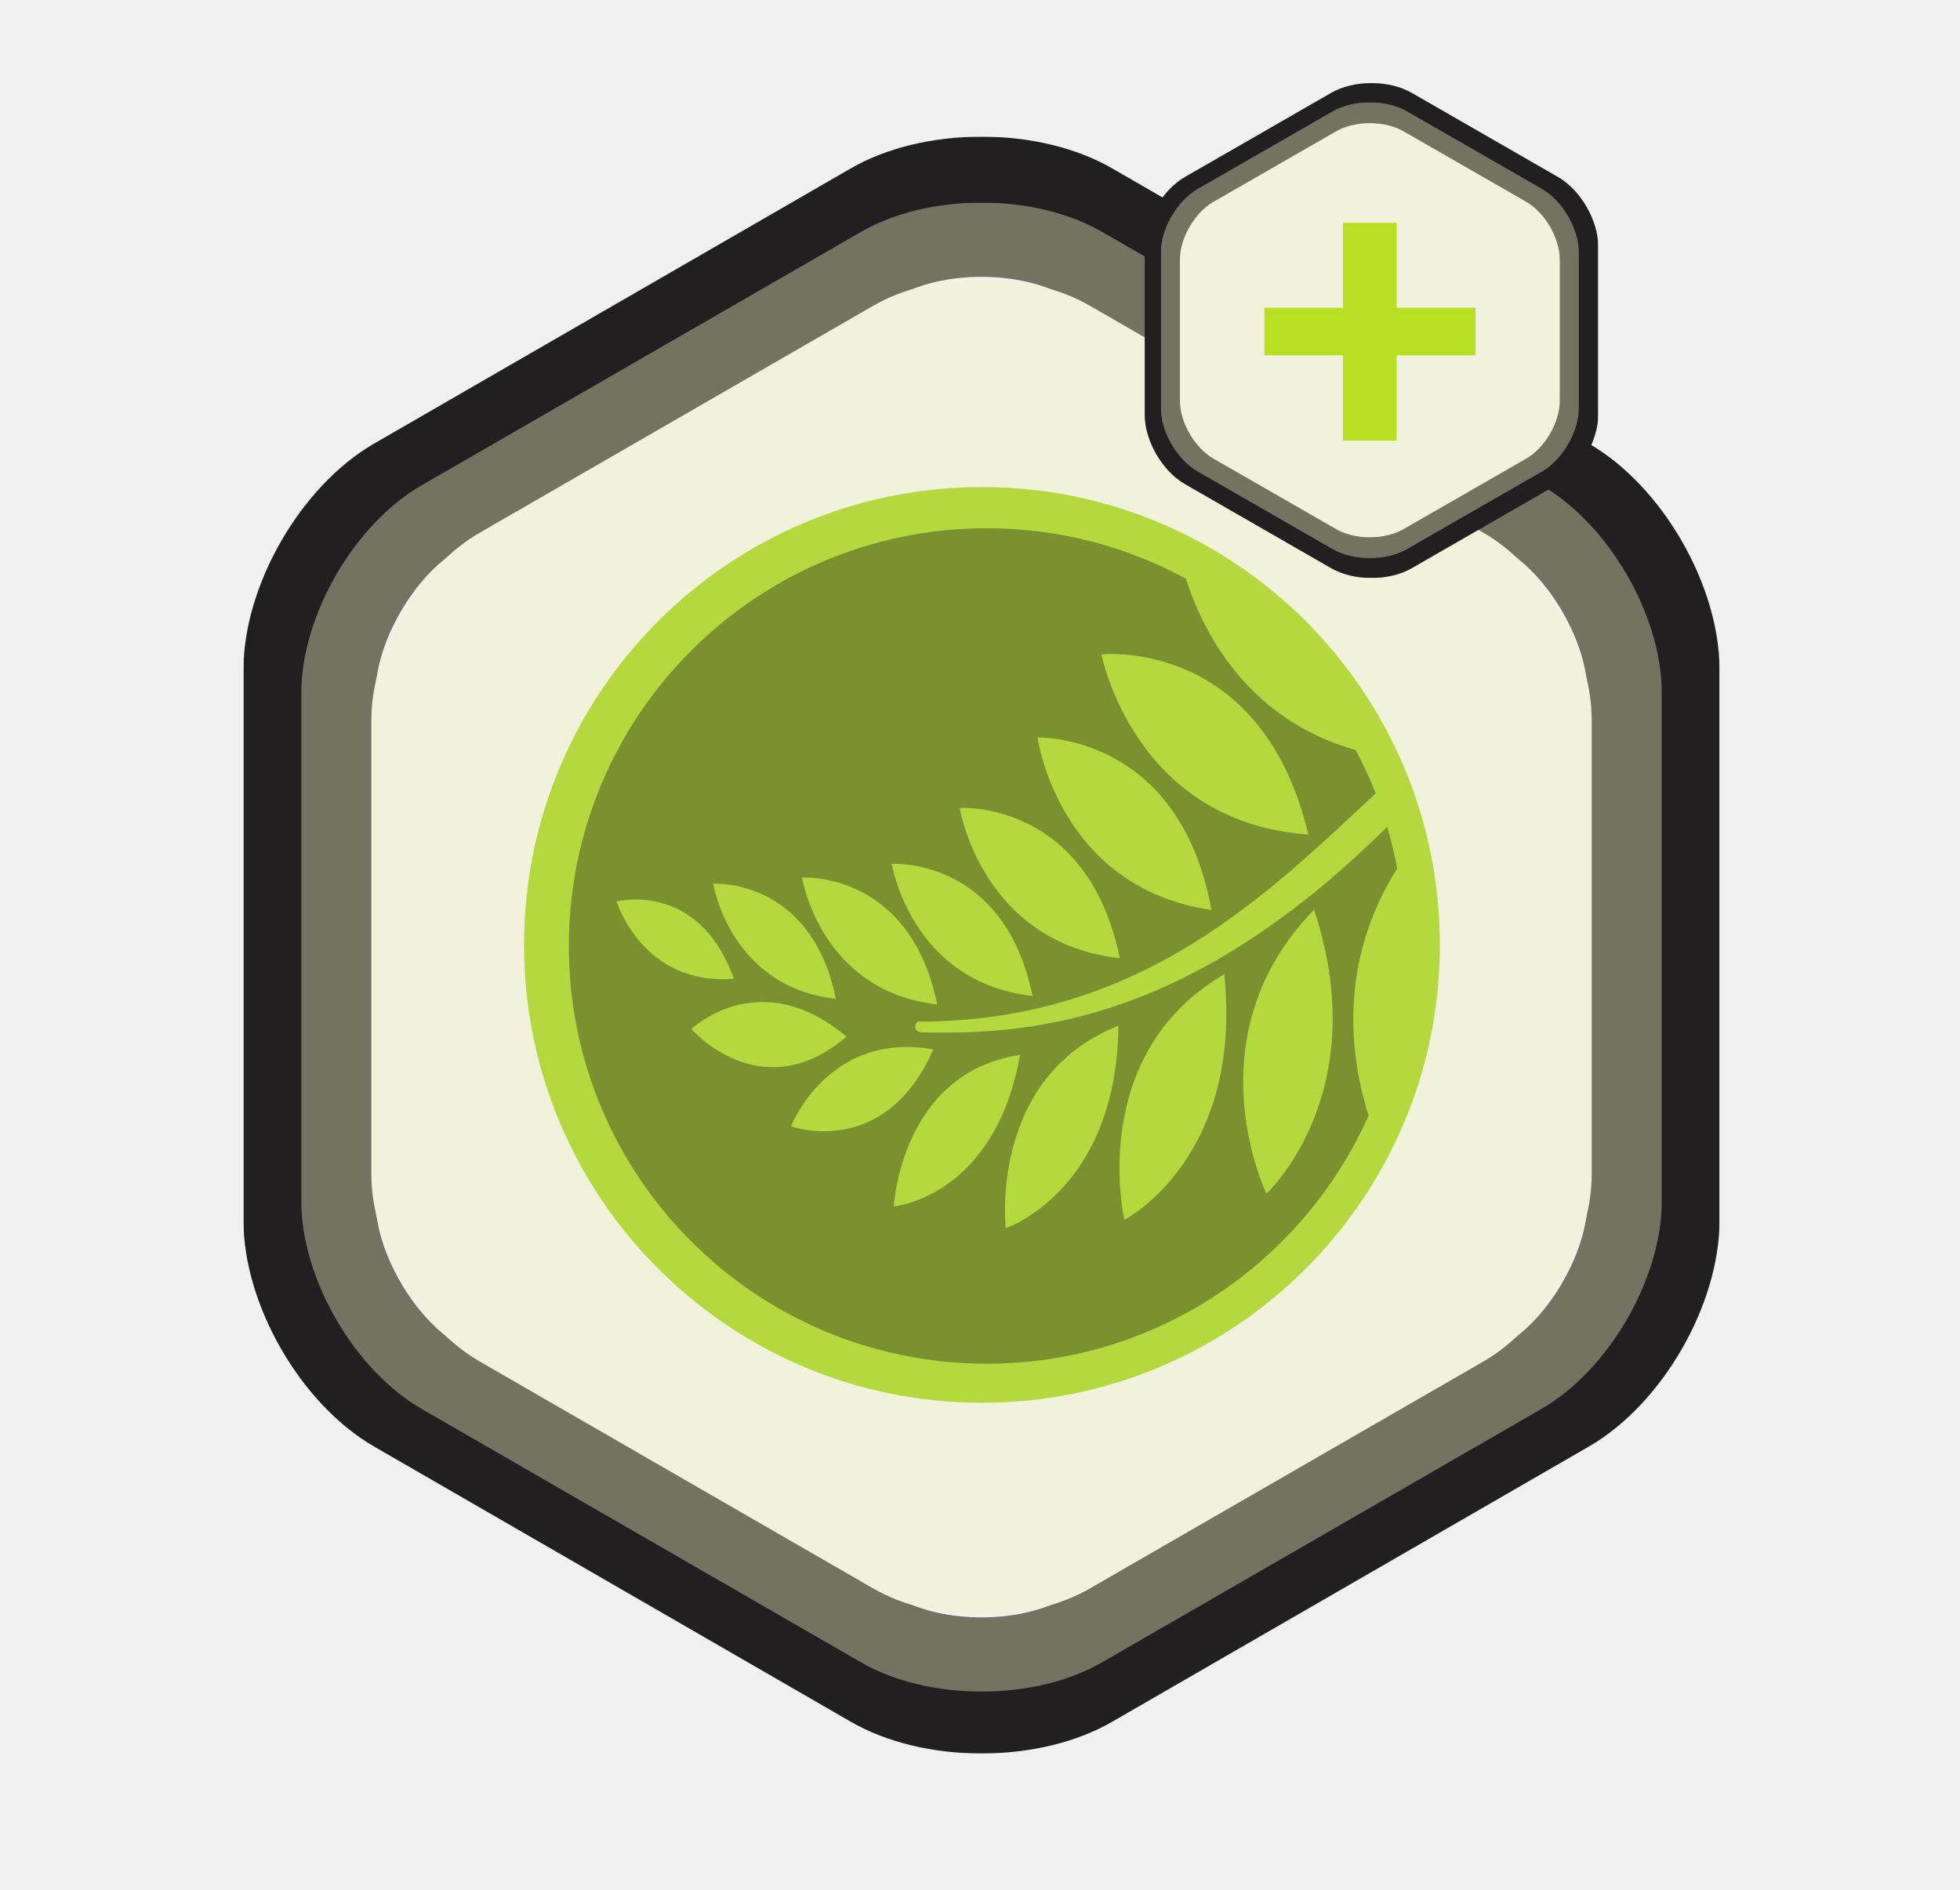
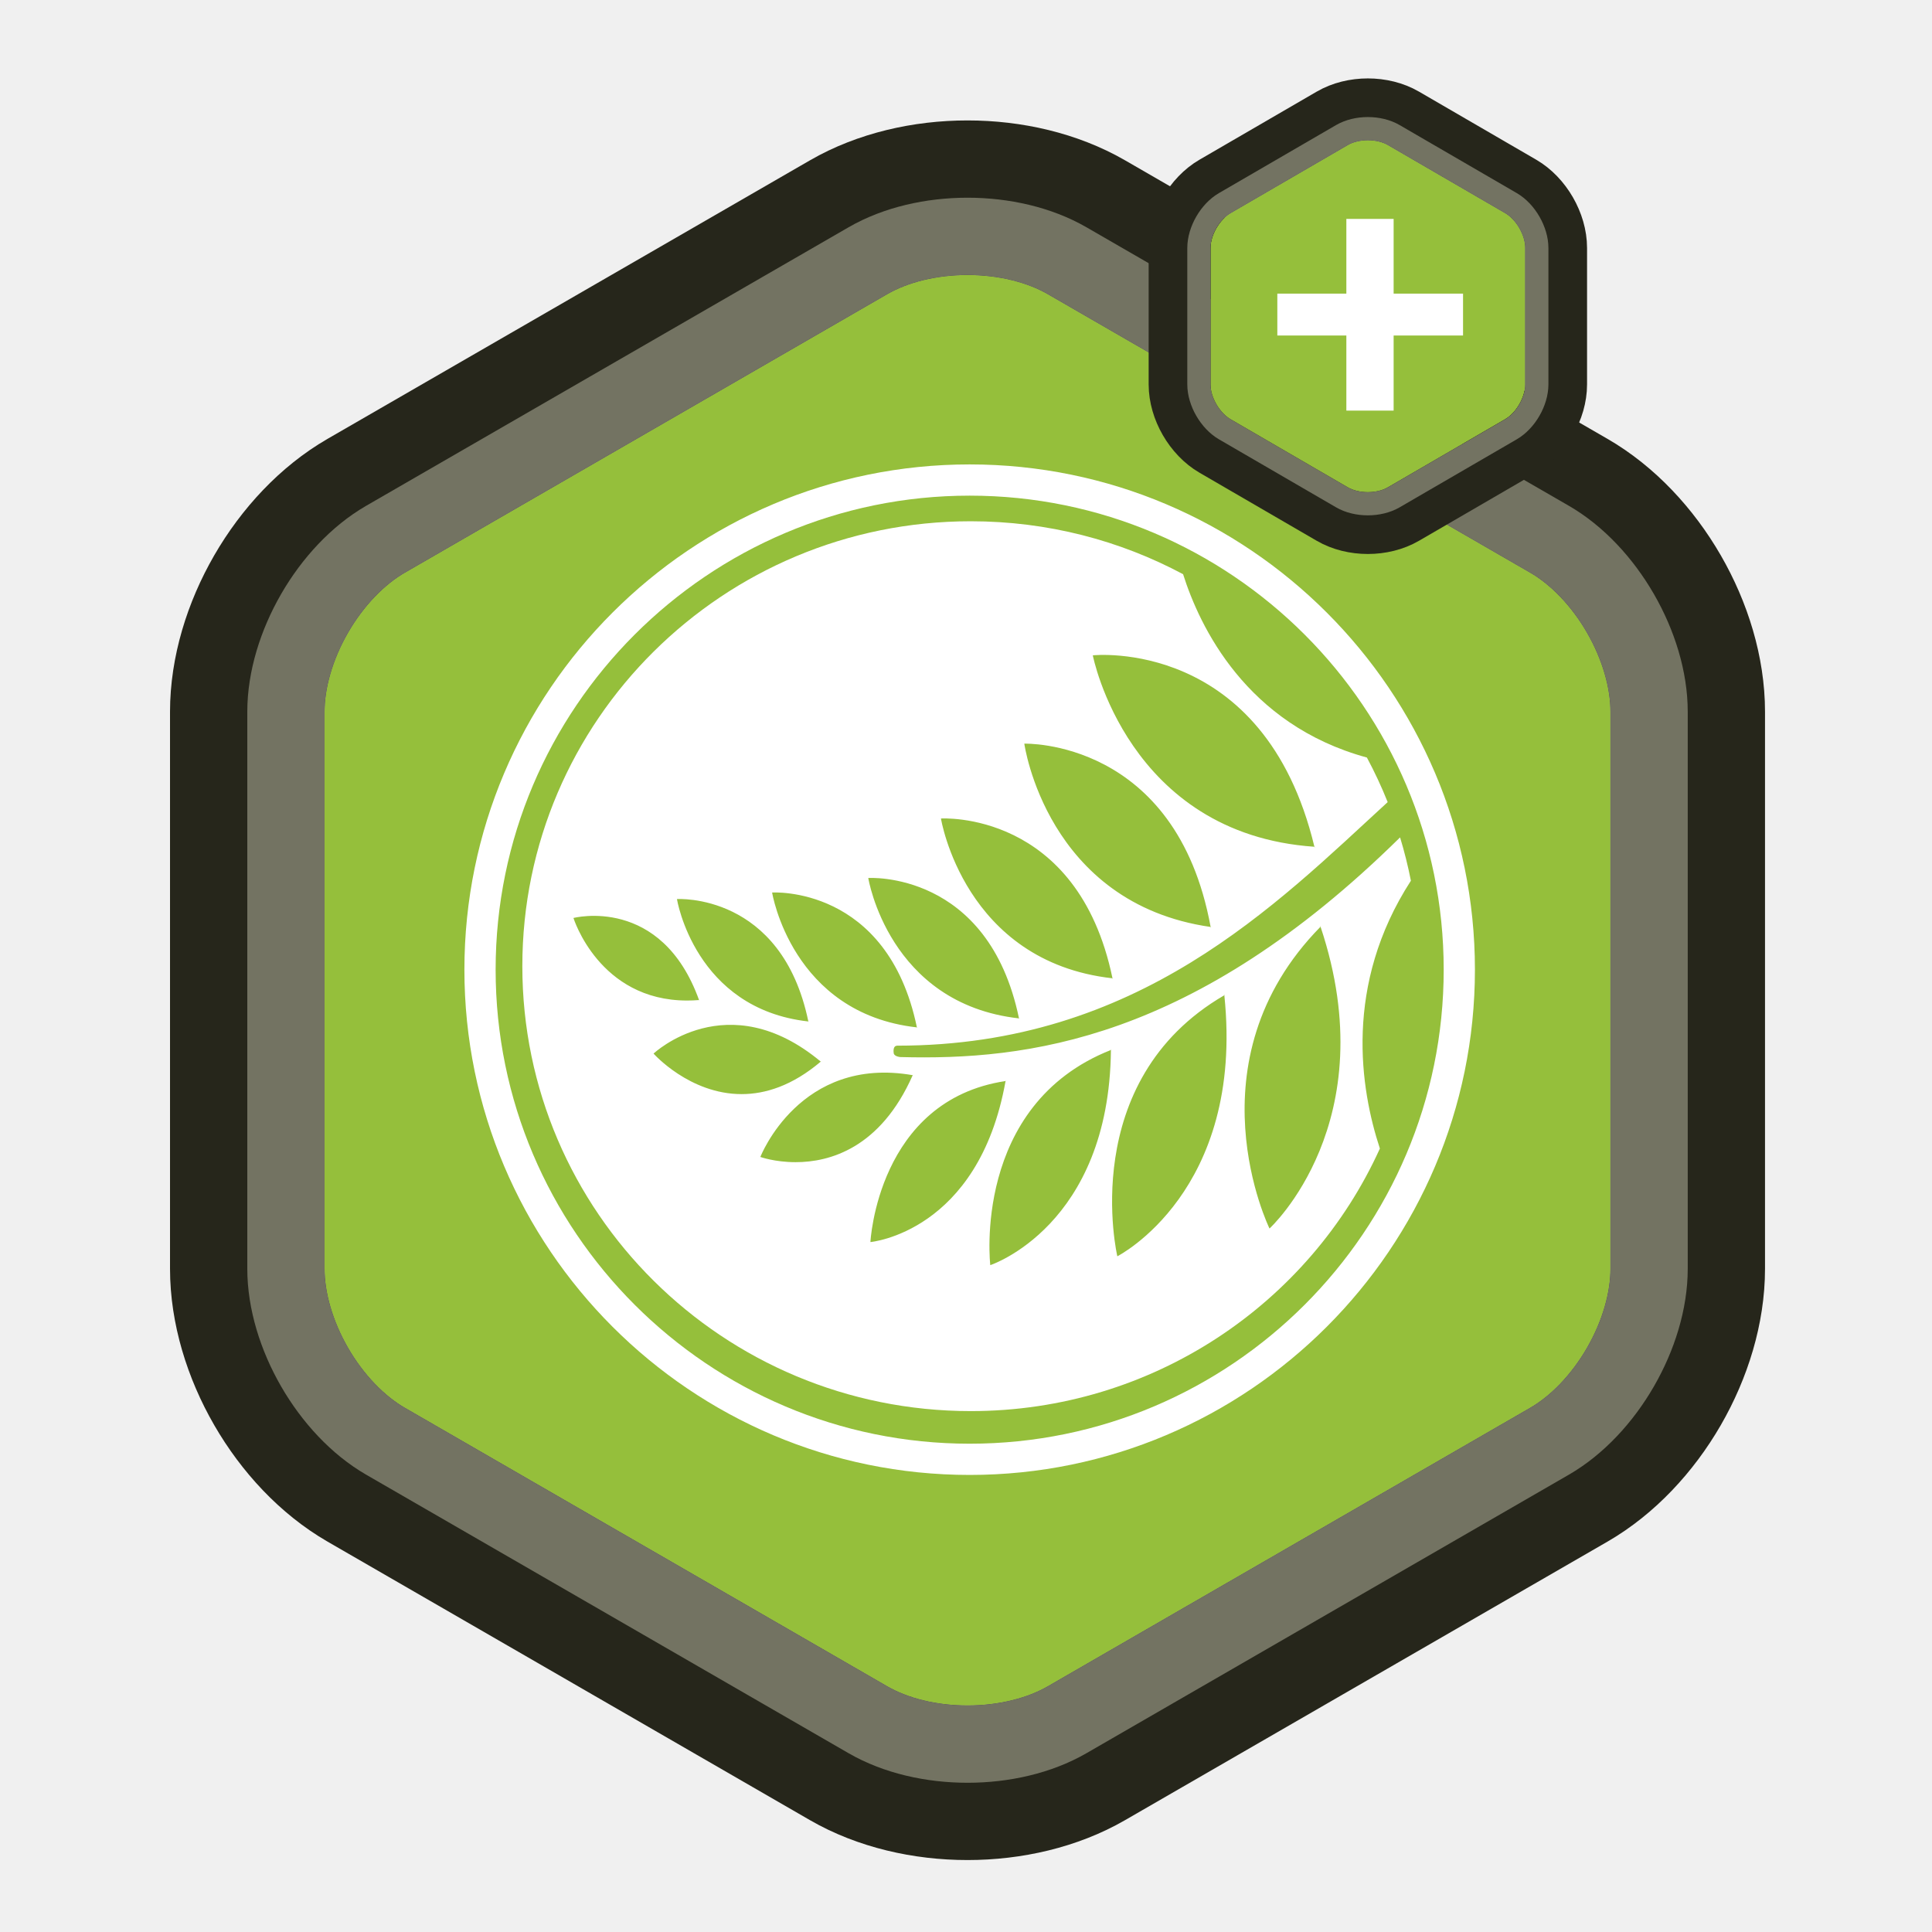
- <svg xmlns="http://www.w3.org/2000/svg" xmlns:xlink="http://www.w3.org/1999/xlink" width="475px" height="458px" viewBox="0 0 475 458" version="1.1">
+ <svg xmlns="http://www.w3.org/2000/svg" xmlns:xlink="http://www.w3.org/1999/xlink" width="250px" height="250px" viewBox="0 0 250 250" version="1.1">
  <defs>
-     <path id="path-1" d="M0,0.123 L357.724,0.123 L357.724,392 L0,392 L0,0.123 Z" />
-     <path id="path-3" d="M0,0.113 L329.746,0.113 L329.746,361 L0,361 L0,0.113 Z" />
-     <path id="path-5" d="M0,0.038 L109.915,0.038 L109.915,120 L0,120 L0,0.038 Z" />
-     <path id="path-7" d="M0.064,0.658 L101.383,0.658 L101.383,111.134 L0.064,111.134 L0.064,0.658 Z" />
+     <path d="M72.807,20.068 C78.545,16.756 87.847,16.755 93.586,20.068 L156.003,56.105 C161.741,59.418 166.392,67.474 166.392,74.1 L166.392,146.173 C166.392,152.799 161.741,160.855 156.003,164.169 L93.586,200.205 C87.848,203.518 78.545,203.518 72.807,200.205 L10.39,164.169 C4.652,160.856 6.9830062e-14,152.799 6.61444209e-14,146.173 L2.60550909e-14,74.1 C2.236966e-14,67.475 4.651,59.418 10.39,56.105 L72.807,20.068 Z" id="path-1" />
+     <path d="M18.4,0.775 C19.836,-0.059 22.153,-0.065 23.6,0.775 L38.764,9.581 C40.2,10.415 41.364,12.43 41.364,14.086 L41.364,31.747 C41.364,33.401 40.211,35.412 38.764,36.252 L23.6,45.058 C22.164,45.892 19.847,45.898 18.4,45.058 L3.236,36.252 C1.8,35.418 0.636,33.403 0.636,31.747 L0.636,14.086 C0.636,12.432 1.789,10.421 3.236,9.581 L18.4,0.775 Z" id="path-2" />
+     <path d="M0.175,57.62 C0.175,89.416 26.154,115.192 58.199,115.192 L58.199,115.192 C81.771,115.192 102.06,101.246 111.142,81.216 L111.142,81.216 C108.613,73.546 106.424,60.051 115.155,46.563 L115.155,46.563 C114.781,44.658 114.313,42.787 113.755,40.954 L113.755,40.954 C86.982,67.338 65.366,69.809 49.092,69.379 L49.092,69.379 C48.941,69.374 48.394,69.286 48.248,68.96 L48.248,68.96 C48.248,68.96 48.011,67.905 48.705,67.905 L48.705,67.905 C79.885,67.905 97.643,49.7 112.151,36.389 L112.151,36.389 C111.359,34.41 110.46,32.485 109.461,30.621 L109.461,30.621 C93.821,26.351 87.811,13.64 85.677,6.899 L85.677,6.899 C77.498,2.527 68.141,0.047 58.199,0.047 L58.199,0.047 C26.154,0.047 0.175,25.823 0.175,57.62 L0.175,57.62 Z M73.994,17.396 C73.994,17.396 96.146,15.004 102.67,42.166 L102.67,42.166 C78.464,40.51 73.994,17.396 73.994,17.396 L73.994,17.396 Z M65.131,28.825 C65.131,28.825 84.771,28.174 89.241,52.545 L89.241,52.545 C67.981,49.492 65.131,28.825 65.131,28.825 L65.131,28.825 Z M54.344,38.511 C54.344,38.511 72.018,37.366 76.541,59.188 L76.541,59.188 C57.329,57.044 54.344,38.511 54.344,38.511 L54.344,38.511 Z M102.67,42.166 C102.695,42.168 102.718,42.169 102.743,42.171 L102.743,42.171 L102.69,42.251 C102.684,42.222 102.677,42.194 102.67,42.166 L102.67,42.166 Z M44.939,46.208 C44.939,46.208 60.468,45.2 64.443,64.375 L64.443,64.375 C47.562,62.492 44.939,46.208 44.939,46.208 L44.939,46.208 Z M32.497,48.088 C32.497,48.088 47.415,47.122 51.232,65.54 L51.232,65.54 C35.018,63.732 32.497,48.088 32.497,48.088 L32.497,48.088 Z M20.181,48.935 C20.181,48.935 33.72,48.059 37.185,64.774 L37.185,64.774 C22.468,63.132 20.181,48.935 20.181,48.935 L20.181,48.935 Z M6.791,51.382 C6.791,51.382 18.149,48.419 23.042,62.002 L23.042,62.002 C22.51,62.045 21.994,62.065 21.493,62.065 L21.493,62.065 C10.097,62.065 6.791,51.382 6.791,51.382 L6.791,51.382 Z M103.463,52.513 C103.454,52.488 103.445,52.462 103.437,52.437 L103.437,52.437 L103.516,52.458 C103.498,52.476 103.481,52.494 103.463,52.513 L103.463,52.513 C111.918,77.802 96.859,91.567 96.859,91.567 L96.859,91.567 C96.859,91.567 86.277,69.987 103.463,52.513 L103.463,52.513 Z M89.241,52.545 C89.262,52.548 89.284,52.551 89.304,52.554 L89.304,52.554 L89.255,52.62 C89.251,52.594 89.247,52.57 89.241,52.545 L89.241,52.545 Z M76.541,59.188 C76.559,59.19 76.58,59.192 76.598,59.195 L76.598,59.195 L76.555,59.254 C76.55,59.231 76.546,59.211 76.541,59.188 L76.541,59.188 Z M91.014,61.381 C91.011,61.356 91.008,61.33 91.006,61.305 L91.006,61.305 L91.073,61.347 C91.053,61.359 91.034,61.37 91.014,61.381 L91.014,61.381 C93.66,86.813 77.168,95.159 77.168,95.159 L77.168,95.159 C77.168,95.159 71.839,72.514 91.014,61.381 L91.014,61.381 Z M23.079,61.998 L23.057,62.042 C23.052,62.029 23.047,62.014 23.042,62.002 L23.042,62.002 C23.055,62 23.067,62 23.079,61.998 L23.079,61.998 Z M64.443,64.375 C64.46,64.376 64.476,64.378 64.493,64.38 L64.493,64.38 L64.456,64.434 C64.451,64.414 64.447,64.394 64.443,64.375 L64.443,64.375 Z M37.185,64.774 C37.2,64.776 37.215,64.778 37.23,64.78 L37.23,64.78 L37.196,64.825 C37.192,64.808 37.189,64.792 37.185,64.774 L37.185,64.774 Z M17.155,68.93 C17.155,68.93 26.707,59.905 38.791,69.968 L38.791,69.968 C35.1,73.097 31.608,74.174 28.548,74.174 L28.548,74.174 C21.796,74.174 17.155,68.93 17.155,68.93 L17.155,68.93 Z M51.232,65.54 C51.248,65.542 51.265,65.544 51.281,65.545 L51.281,65.545 L51.244,65.598 C51.24,65.579 51.236,65.559 51.232,65.54 L51.232,65.54 Z M76.339,68.463 C76.34,68.441 76.34,68.417 76.34,68.395 L76.34,68.395 L76.395,68.441 C76.376,68.449 76.358,68.456 76.339,68.463 L76.339,68.463 C76.113,91.264 60.727,96.305 60.727,96.305 L60.727,96.305 C60.727,96.305 58.307,75.585 76.339,68.463 L76.339,68.463 Z M38.825,69.938 L38.825,69.996 C38.813,69.987 38.802,69.977 38.791,69.968 L38.791,69.968 C38.802,69.957 38.813,69.948 38.825,69.938 L38.825,69.938 Z M30.975,82.306 C30.975,82.306 36.067,69.165 50.69,71.725 L50.69,71.725 C46.509,81.183 39.933,82.981 35.54,82.981 L35.54,82.981 C32.847,82.981 30.975,82.306 30.975,82.306 L30.975,82.306 Z M50.71,71.678 L50.732,71.732 C50.718,71.73 50.704,71.727 50.69,71.725 L50.69,71.725 C50.697,71.709 50.704,71.694 50.71,71.678 L50.71,71.678 Z M62.705,72.482 C62.709,72.463 62.712,72.443 62.716,72.424 L62.716,72.424 L62.757,72.474 C62.74,72.477 62.722,72.48 62.705,72.482 L62.705,72.482 C59.207,92.085 45.217,93.319 45.217,93.319 L45.217,93.319 C45.217,93.319 46.134,74.973 62.705,72.482 L62.705,72.482 Z" id="path-3" />
  </defs>
-   <g id="Page-1" stroke="none" stroke-width="1" fill="none" fill-rule="evenodd">
+   <g id="Pods-GF" stroke="none" stroke-width="1" fill="none" fill-rule="evenodd">
    <g id="icon">
-       <g id="outer-border" transform="translate(59, 33)">
-         <mask id="mask-2" fill="white">
-           <use xlink:href="#path-1" />
-         </mask>
-         <g id="Clip-2" />
-         <path d="M338.2,262.756 C338.2,276.235 327.961,293.964 316.294,300.701 L200.769,367.403 C195.182,370.622 187.198,372.472 178.86,372.472 C170.525,372.472 162.538,370.622 156.958,367.403 L41.434,300.701 C29.763,293.964 19.528,276.235 19.528,262.756 L19.528,129.356 C19.528,115.881 29.763,98.157 41.434,91.421 L156.958,24.722 C162.538,21.492 170.525,19.649 178.86,19.649 C187.198,19.649 195.182,21.492 200.769,24.722 L316.294,91.421 C327.961,98.157 338.2,115.881 338.2,129.356 L338.2,262.756 Z M326.055,74.511 L210.532,7.811 C201.944,2.852 190.7,0.123 178.86,0.123 C167.024,0.123 155.783,2.852 147.196,7.811 L31.668,74.511 C13.91,84.762 0,108.848 0,129.356 L0,262.756 C0,283.269 13.91,307.358 31.668,317.609 L147.196,384.313 C155.783,389.272 167.024,392 178.86,392 C190.7,392 201.944,389.272 210.532,384.313 L326.055,317.609 C343.818,307.358 357.723,283.269 357.723,262.756 L357.723,129.356 C357.723,108.852 343.818,84.762 326.055,74.511 L326.055,74.511 Z" id="Fill-1" fill="#221F20" mask="url(#mask-2)" />
+       <g id="back-hexagon" transform="translate(42, 18)">
+         <g id="Polygon-1">
+           <use fill="#95BF3B" fill-rule="evenodd" xlink:href="#path-1" />
+           <path stroke="#26261B" stroke-width="20" d="M67.807,11.408 L5.39,47.445 C-3.443,52.544 -10,63.902 -10,74.1 L-10,146.173 C-10,156.372 -3.443,167.73 5.39,172.829 L67.807,208.865 C76.639,213.965 89.754,213.964 98.586,208.865 L161.003,172.829 C169.835,167.729 176.392,156.372 176.392,146.173 L176.392,74.1 C176.392,63.902 169.835,52.544 161.003,47.445 L98.586,11.408 C89.754,6.309 76.639,6.309 67.807,11.408 Z" />
+           <path stroke="#737362" stroke-width="10" d="M70.307,15.738 L7.89,51.775 C0.604,55.981 -5,65.688 -5,74.1 L-5,146.173 C-5,154.585 0.604,164.293 7.89,168.499 L70.307,204.535 C77.592,208.741 88.801,208.741 96.086,204.535 L158.503,168.499 C165.788,164.292 171.392,154.585 171.392,146.173 L171.392,74.1 C171.392,65.688 165.788,55.981 158.503,51.775 L96.086,15.738 C88.801,11.532 77.592,11.532 70.307,15.738 Z" />
+         </g>
+         <g id="small-hexagon" transform="translate(114, 0)">
+           <g id="Polygon-1-Copy">
+             <use fill="#95BF3B" fill-rule="evenodd" xlink:href="#path-2" />
+             <path stroke="#26261B" stroke-width="8" d="M16.391,-2.684 L1.227,6.122 C-1.448,7.675 -3.364,11.002 -3.364,14.086 L-3.364,31.747 C-3.364,34.829 -1.44,38.162 1.227,39.711 L16.391,48.517 C19.077,50.077 22.928,50.074 25.609,48.517 L40.773,39.711 C43.448,38.157 45.364,34.831 45.364,31.747 L45.364,14.086 C45.364,11.003 43.44,7.671 40.773,6.122 L25.609,-2.684 C22.923,-4.244 19.072,-4.241 16.391,-2.684 L16.391,-2.684 Z" />
+             <path stroke="#737362" stroke-width="3" d="M17.647,-0.522 L2.483,8.284 C0.577,9.39 -0.864,11.893 -0.864,14.086 L-0.864,31.747 C-0.864,33.937 0.584,36.447 2.483,37.549 L17.647,46.355 C19.556,47.464 22.448,47.461 24.353,46.355 L39.517,37.549 C41.423,36.443 42.864,33.94 42.864,31.747 L42.864,14.086 C42.864,11.895 41.416,9.386 39.517,8.284 L24.353,-0.522 C22.444,-1.631 19.552,-1.629 17.647,-0.522 L17.647,-0.522 Z" />
+           </g>
+           <polygon id="+" fill="#FFFFFF" points="24.335 10.327 24.335 19.995 33.317 19.995 33.317 25.415 24.335 25.415 24.335 35.132 18.218 35.132 18.218 25.415 9.286 25.415 9.286 19.995 18.218 19.995 18.218 10.327" />
+         </g>
+         <g id="pods-circle-white" transform="translate(17, 41)">
+           <g id="pods-circle" transform="translate(1.039062, 1.039062)">
+             <g id="inner-logo" transform="translate(7.375641, 7.364711)">
+               <mask id="mask-4" fill="white">
+                 <use xlink:href="#path-3" />
+               </mask>
+               <g id="Clip-2" />
+               <polygon id="Fill-1" fill="#FFFFFF" mask="url(#mask-4)" points="-3.766 -3.864 119.095 -3.864 119.095 119.102 -3.766 119.102" />
+             </g>
+             <path d="M65.434,4.097 C31.611,4.097 4.095,31.614 4.095,65.436 C4.095,99.259 31.611,126.776 65.434,126.776 C99.258,126.776 126.775,99.259 126.775,65.436 C126.775,31.614 99.258,4.097 65.434,4.097 M65.434,130.817 C29.383,130.817 0.054,101.487 0.054,65.436 C0.054,29.385 29.383,0.056 65.434,0.056 C101.485,0.056 130.816,29.385 130.816,65.436 C130.816,101.487 101.485,130.817 65.434,130.817" id="Fill-4" fill="#FFFFFF" />
+           </g>
+         </g>
      </g>
-       <g id="inner-border" transform="translate(73, 49)">
-         <mask id="mask-4" fill="white">
-           <use xlink:href="#path-3" />
-         </mask>
-         <g id="Clip-2" />
-         <path d="M311.749,241.977 C311.749,254.39 302.311,270.717 291.556,276.921 L185.067,338.348 C179.917,341.313 172.557,343.016 164.871,343.016 C157.188,343.016 149.826,341.313 144.682,338.348 L38.194,276.921 C27.435,270.717 18.001,254.39 18.001,241.977 L18.001,119.126 C18.001,106.717 27.435,90.394 38.194,84.191 L144.682,22.767 C149.826,19.792 157.188,18.095 164.871,18.095 C172.557,18.095 179.917,19.792 185.067,22.767 L291.556,84.191 C302.311,90.394 311.749,106.717 311.749,119.126 L311.749,241.977 Z M300.554,68.618 L194.066,7.193 C186.15,2.626 175.785,0.113 164.871,0.113 C153.961,0.113 143.599,2.626 135.684,7.193 L29.191,68.618 C12.822,78.059 0,100.24 0,119.126 L0,241.977 C0,260.868 12.822,283.052 29.191,292.492 L135.684,353.921 C143.599,358.488 153.961,361 164.871,361 C175.785,361 186.15,358.488 194.066,353.921 L300.554,292.492 C316.927,283.052 329.745,260.868 329.745,241.977 L329.745,119.126 C329.745,100.244 316.927,78.059 300.554,68.618 L300.554,68.618 Z" id="Fill-1" fill="#737362" mask="url(#mask-4)" />
-         <path d="M286.564,80.16 L191.056,25.069 C183.956,20.973 174.66,18.719 164.871,18.719 C155.086,18.719 145.793,20.973 138.693,25.069 L43.181,80.16 C28.5,88.627 17,108.521 17,125.46 L17,235.644 C17,252.587 28.5,272.483 43.181,280.95 L138.693,336.045 C145.793,340.141 155.086,342.394 164.871,342.394 C174.66,342.394 183.956,340.141 191.056,336.045 L286.564,280.95 C301.249,272.483 312.745,252.587 312.745,235.644 L312.745,125.46 C312.745,108.525 301.249,88.627 286.564,80.16 Z" id="Fill-1-Copy-2" fill="#F2F2DC" mask="url(#mask-4)" />
-       </g>
-       <g id="Logo-Mark" transform="translate(127, 118)">
-         <path d="M221.951,111.024 C221.951,49.734 172.266,0.049 110.976,0.049 C49.685,0.049 0,49.734 0,111.024 C0,172.315 49.685,222 110.976,222 C172.266,222 221.951,172.315 221.951,111.024" id="Logo-Exterior" fill="#B4D93E" />
-         <path d="M179.918,171.316 C179.918,171.316 161.419,133.289 191.464,102.495 C191.449,102.449 191.436,102.404 191.42,102.358 L191.559,102.396 C191.526,102.429 191.496,102.462 191.464,102.495 C206.242,147.058 179.918,171.316 179.918,171.316 M145.487,177.645 C145.487,177.645 136.171,137.743 169.696,118.124 C169.692,118.078 169.689,118.032 169.683,117.986 L169.802,118.06 C169.766,118.081 169.732,118.103 169.696,118.124 C174.319,162.935 145.487,177.645 145.487,177.645 M116.74,179.666 C116.74,179.666 112.509,143.154 144.037,130.603 C144.038,130.562 144.039,130.523 144.04,130.482 L144.135,130.563 C144.102,130.576 144.07,130.59 144.037,130.603 C143.638,170.78 116.74,179.666 116.74,179.666 M89.618,174.405 C89.618,174.405 91.224,142.076 120.196,137.685 C120.203,137.649 120.21,137.616 120.216,137.581 L120.289,137.67 C120.258,137.674 120.228,137.68 120.196,137.685 C114.079,172.228 89.618,174.405 89.618,174.405 M64.716,154.996 C64.716,154.996 73.619,131.84 99.188,136.35 C99.2,136.322 99.213,136.296 99.225,136.267 L99.263,136.363 C99.238,136.358 99.213,136.354 99.188,136.35 C87.397,163.23 64.716,154.996 64.716,154.996 M40.552,131.423 C40.552,131.423 57.029,115.521 78.157,133.252 C78.178,133.234 77.997,133.218 77.997,133.199 L77.997,133.304 C77.997,133.286 78.178,133.27 78.157,133.252 C57.466,150.934 40.552,131.423 40.552,131.423 M22.43,100.5 C22.43,100.5 42.287,95.281 50.845,119.213 C50.867,119.211 50.888,119.21 50.91,119.208 L50.872,119.284 C50.863,119.26 50.853,119.237 50.845,119.213 C28.729,121.015 22.43,100.5 22.43,100.5 M75.574,124.1 C75.601,124.102 75.626,124.106 75.652,124.109 L75.594,124.19 C75.588,124.16 75.581,124.13 75.574,124.1 C49.844,121.204 45.843,96.187 45.843,96.187 C45.843,96.187 69.515,94.642 75.574,124.1 M100.136,125.449 C100.165,125.452 100.193,125.457 100.222,125.46 L100.158,125.552 C100.151,125.517 100.143,125.484 100.136,125.449 C71.788,122.26 67.377,94.695 67.377,94.695 C67.377,94.695 93.461,92.995 100.136,125.449 M123.236,123.395 C123.266,123.398 123.294,123.403 123.324,123.406 L123.259,123.501 C123.251,123.465 123.243,123.431 123.236,123.395 C93.721,120.076 89.134,91.381 89.134,91.381 C89.134,91.381 116.284,89.608 123.236,123.395 M144.389,114.255 C144.424,114.259 144.457,114.263 144.491,114.267 L144.415,114.372 C144.407,114.332 144.397,114.294 144.389,114.255 C110.8,110.473 105.578,77.817 105.578,77.817 C105.578,77.817 136.48,75.799 144.389,114.255 M166.597,102.547 C166.634,102.553 166.671,102.559 166.708,102.565 L166.622,102.681 C166.614,102.635 166.604,102.592 166.597,102.547 C129.424,97.165 124.44,60.748 124.44,60.748 C124.44,60.748 158.779,59.601 166.597,102.547 M190.078,84.257 C190.121,84.261 190.164,84.265 190.207,84.268 L190.115,84.408 C190.103,84.357 190.09,84.309 190.078,84.257 C147.751,81.339 139.938,40.609 139.938,40.609 C139.938,40.609 178.669,36.395 190.078,84.257 M211.613,92.485 C210.97,89.062 210.155,85.699 209.176,82.407 C162.494,128.636 124.794,132.97 96.395,132.214 C96.131,132.207 95.174,132.051 94.92,131.477 C94.92,131.477 94.506,129.617 95.718,129.617 C150.054,129.617 181.077,97.752 206.399,74.316 C204.981,70.702 203.356,67.191 201.549,63.794 C174.634,56.196 164.178,34.142 160.42,22.28 C146.063,14.471 129.606,10.034 112.112,10.034 C56.193,10.034 10.862,55.365 10.862,111.284 C10.862,167.203 56.193,212.534 112.112,212.534 C153.399,212.534 188.91,187.819 204.669,152.378 C200.376,138.845 196.955,115.694 211.613,92.485" id="Logo-Interior" fill-opacity="0.4" fill="#26261B" />
-       </g>
-       <g id="outer-border" transform="translate(277.4098, 20.09675)">
-         <mask id="mask-6" fill="white">
-           <use xlink:href="#path-5" />
-         </mask>
-         <g id="Clip-2" />
-         <path d="M103.916,80.435 C103.916,84.562 100.77,89.989 97.185,92.051 L61.689,112.47 C59.972,113.456 57.519,114.022 54.957,114.022 C52.396,114.022 49.942,113.456 48.227,112.47 L12.731,92.051 C9.145,89.989 6,84.562 6,80.435 L6,39.599 C6,35.474 9.145,30.048 12.731,27.986 L48.227,7.568 C49.942,6.579 52.396,6.015 54.957,6.015 C57.519,6.015 59.972,6.579 61.689,7.568 L97.185,27.986 C100.77,30.048 103.916,35.474 103.916,39.599 L103.916,80.435 Z M100.185,22.809 L64.689,2.391 C62.05,0.873 58.595,0.038 54.957,0.038 C51.32,0.038 47.866,0.873 45.228,2.391 L9.73,22.809 C4.274,25.948 6.1452514e-05,33.321 6.1452514e-05,39.599 L6.1452514e-05,80.435 C6.1452514e-05,86.715 4.274,94.089 9.73,97.227 L45.228,117.647 C47.866,119.165 51.32,120 54.957,120 C58.595,120 62.05,119.165 64.689,117.647 L100.185,97.227 C105.642,94.089 109.915,86.715 109.915,80.435 L109.915,39.599 C109.915,33.322 105.642,25.948 100.185,22.809 L100.185,22.809 Z" id="Fill-1" fill="#221F20" mask="url(#mask-6)" />
-       </g>
-       <g id="inner-border" transform="translate(281.2511, 24.14239)">
-         <mask id="mask-8" fill="white">
-           <use xlink:href="#path-7" />
-         </mask>
-         <g id="Clip-2" />
-         <path d="M95.853,74.698 C95.853,78.498 92.953,83.496 89.649,85.396 L56.928,104.2 C55.346,105.107 53.085,105.629 50.723,105.629 C48.362,105.629 46.1,105.107 44.52,104.2 L11.8,85.396 C8.494,83.496 5.595,78.498 5.595,74.698 L5.595,37.091 C5.595,33.292 8.494,28.296 11.8,26.397 L44.52,7.593 C46.1,6.683 48.362,6.163 50.723,6.163 C53.085,6.163 55.346,6.683 56.928,7.593 L89.649,26.397 C92.953,28.296 95.853,33.292 95.853,37.091 L95.853,74.698 Z M92.413,21.629 L59.694,2.826 C57.261,1.428 54.077,0.658 50.723,0.658 C47.371,0.658 44.187,1.428 41.755,2.826 L9.034,21.629 C4.004,24.519 0.064,31.31 0.064,37.091 L0.064,74.698 C0.064,80.481 4.004,87.272 9.034,90.162 L41.755,108.967 C44.187,110.365 47.371,111.134 50.723,111.134 C54.077,111.134 57.261,110.365 59.694,108.967 L92.413,90.162 C97.444,87.272 101.383,80.481 101.383,74.698 L101.383,37.091 C101.383,31.311 97.444,24.519 92.413,21.629 L92.413,21.629 Z" id="Fill-1" fill="#737362" mask="url(#mask-8)" />
-         <path d="M88.602,24.762 L58.873,7.678 C56.663,6.408 53.77,5.709 50.723,5.709 C47.677,5.709 44.785,6.408 42.575,7.678 L12.845,24.762 C8.276,27.388 4.696,33.557 4.696,38.81 L4.696,72.979 C4.696,78.234 8.276,84.404 12.845,87.029 L42.575,104.115 C44.785,105.385 47.677,106.084 50.723,106.084 C53.77,106.084 56.663,105.385 58.873,104.115 L88.602,87.029 C93.173,84.404 96.751,78.234 96.751,72.979 L96.751,38.81 C96.751,33.558 93.173,27.388 88.602,24.762 Z" id="Fill-1-Copy" fill="#F2F2DC" mask="url(#mask-8)" />
-       </g>
-       <path d="M338.475,54 L338.475,74.582 L357.594,74.582 L357.594,86.12 L338.475,86.12 L338.475,106.806 L325.453,106.806 L325.453,86.12 L306.437,86.12 L306.437,74.582 L325.453,74.582 L325.453,54 L338.475,54 Z" id="+" fill="#B7E022" />
    </g>
  </g>
</svg>
